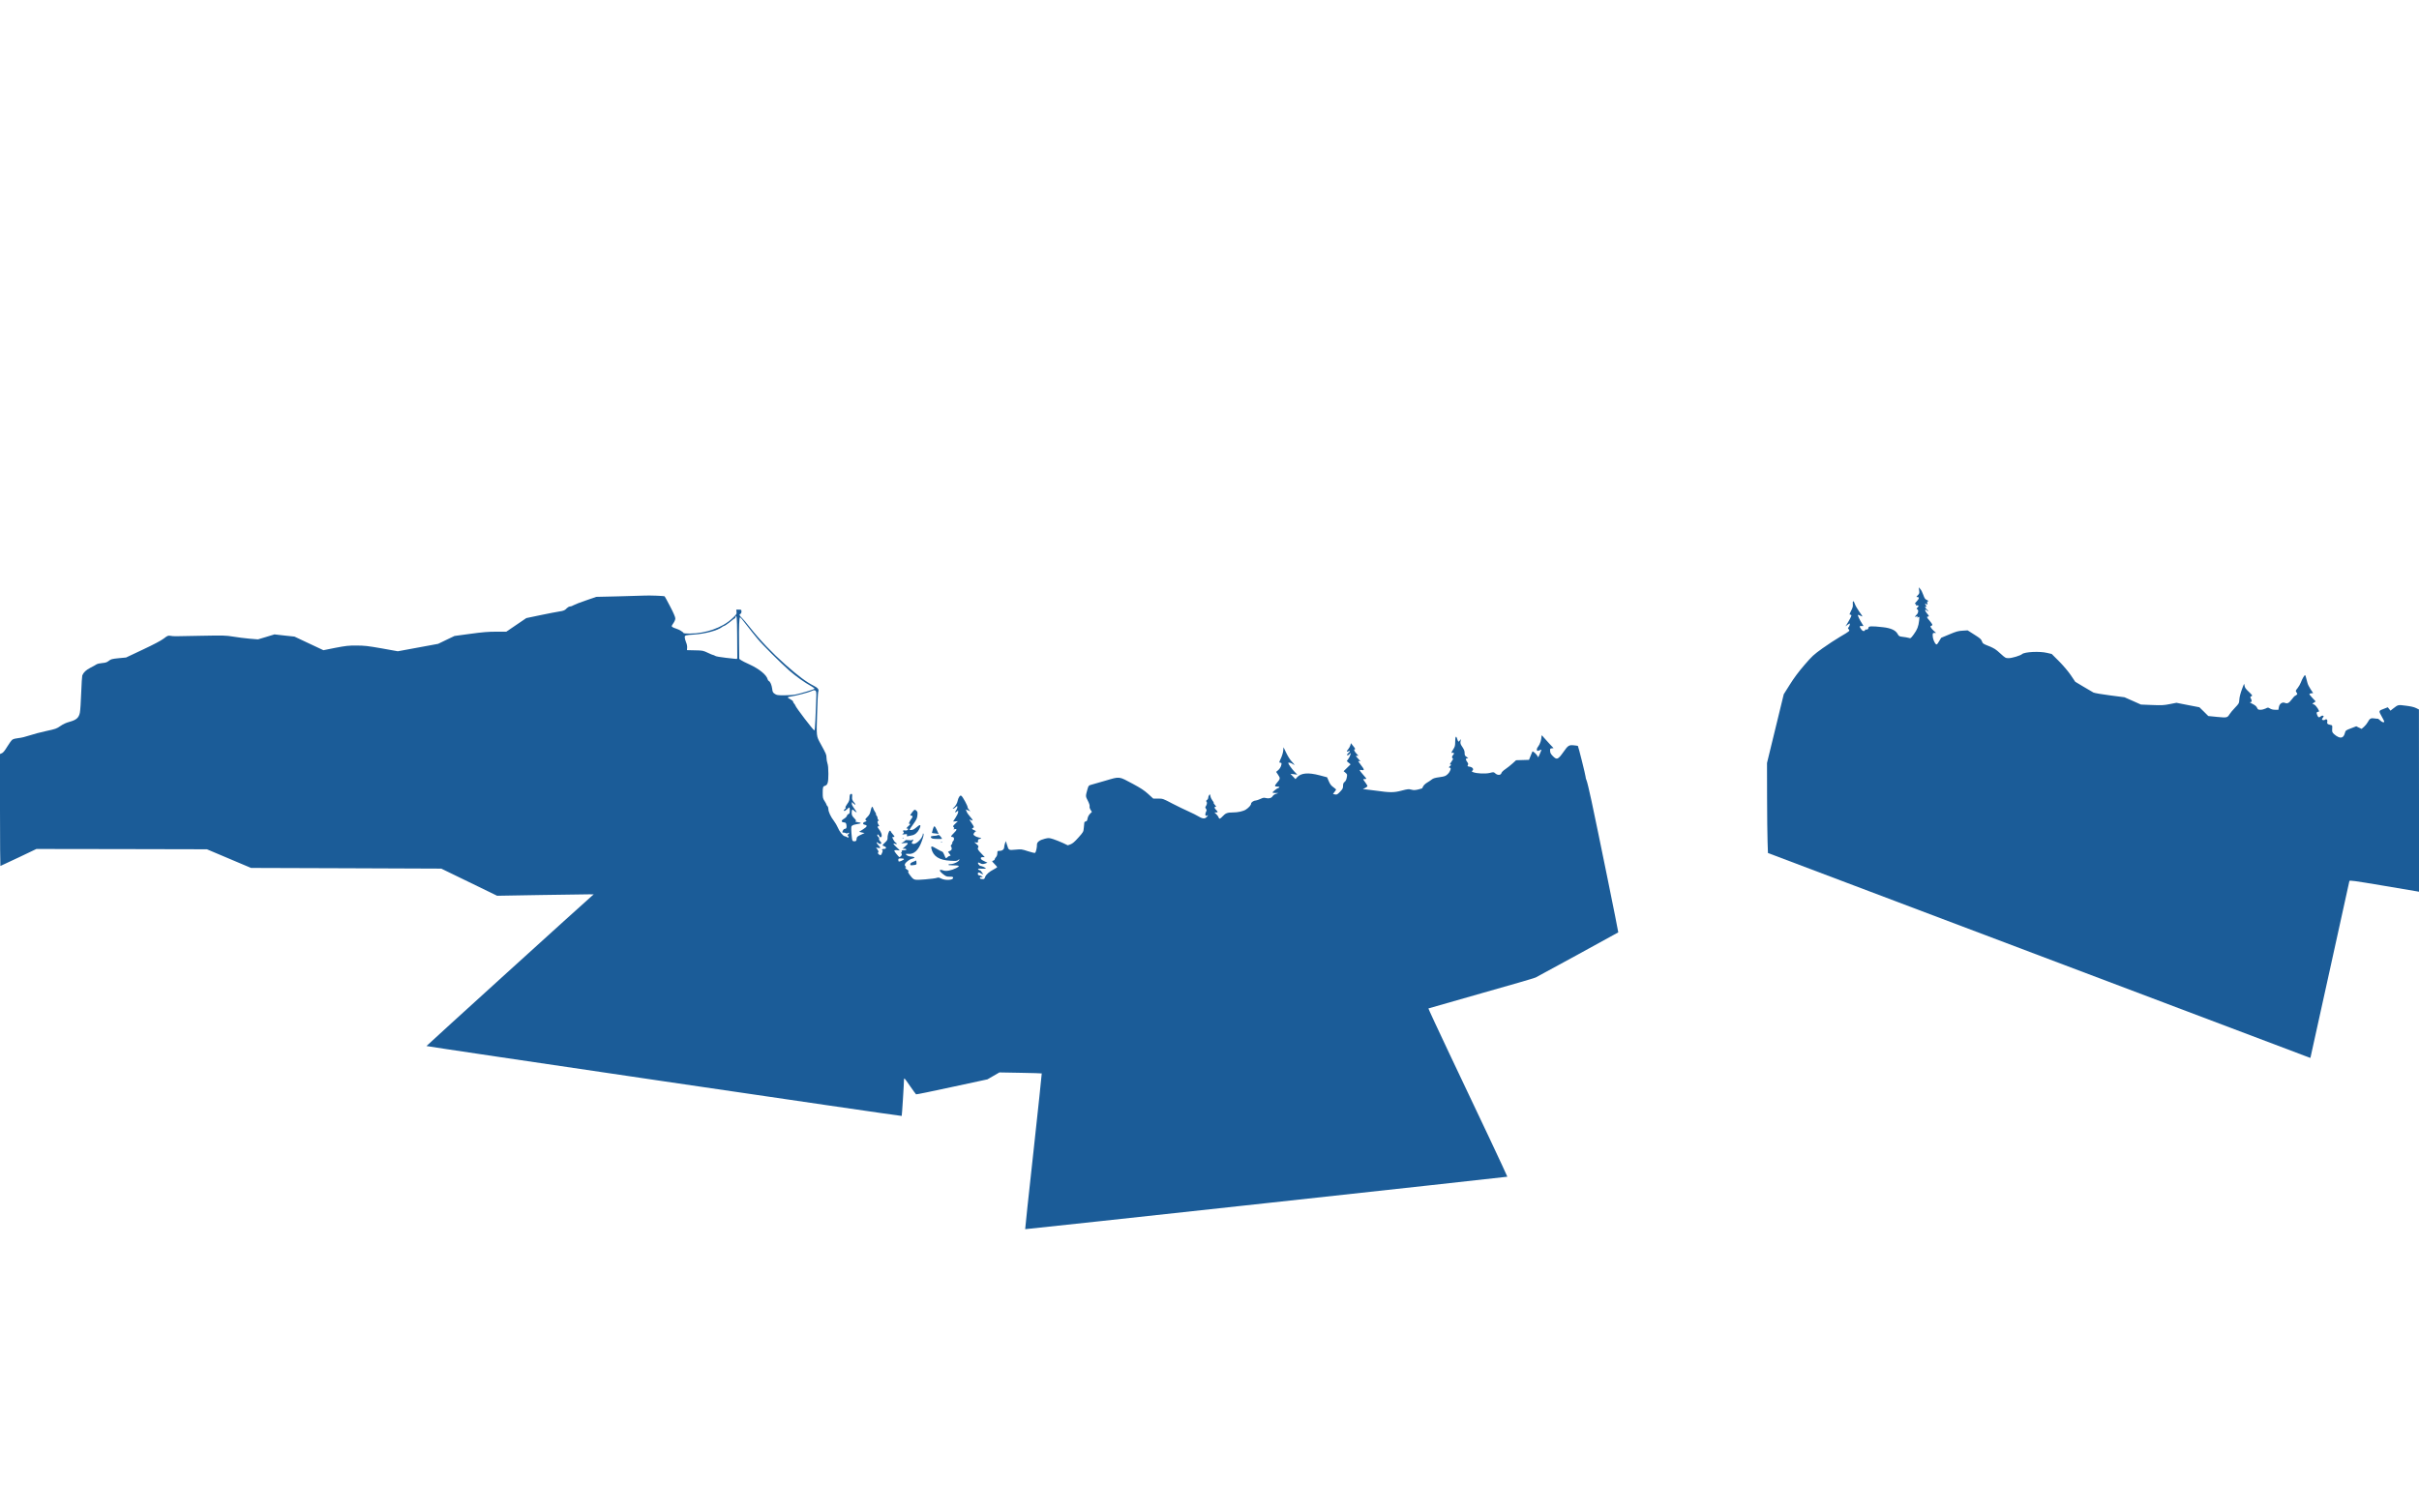
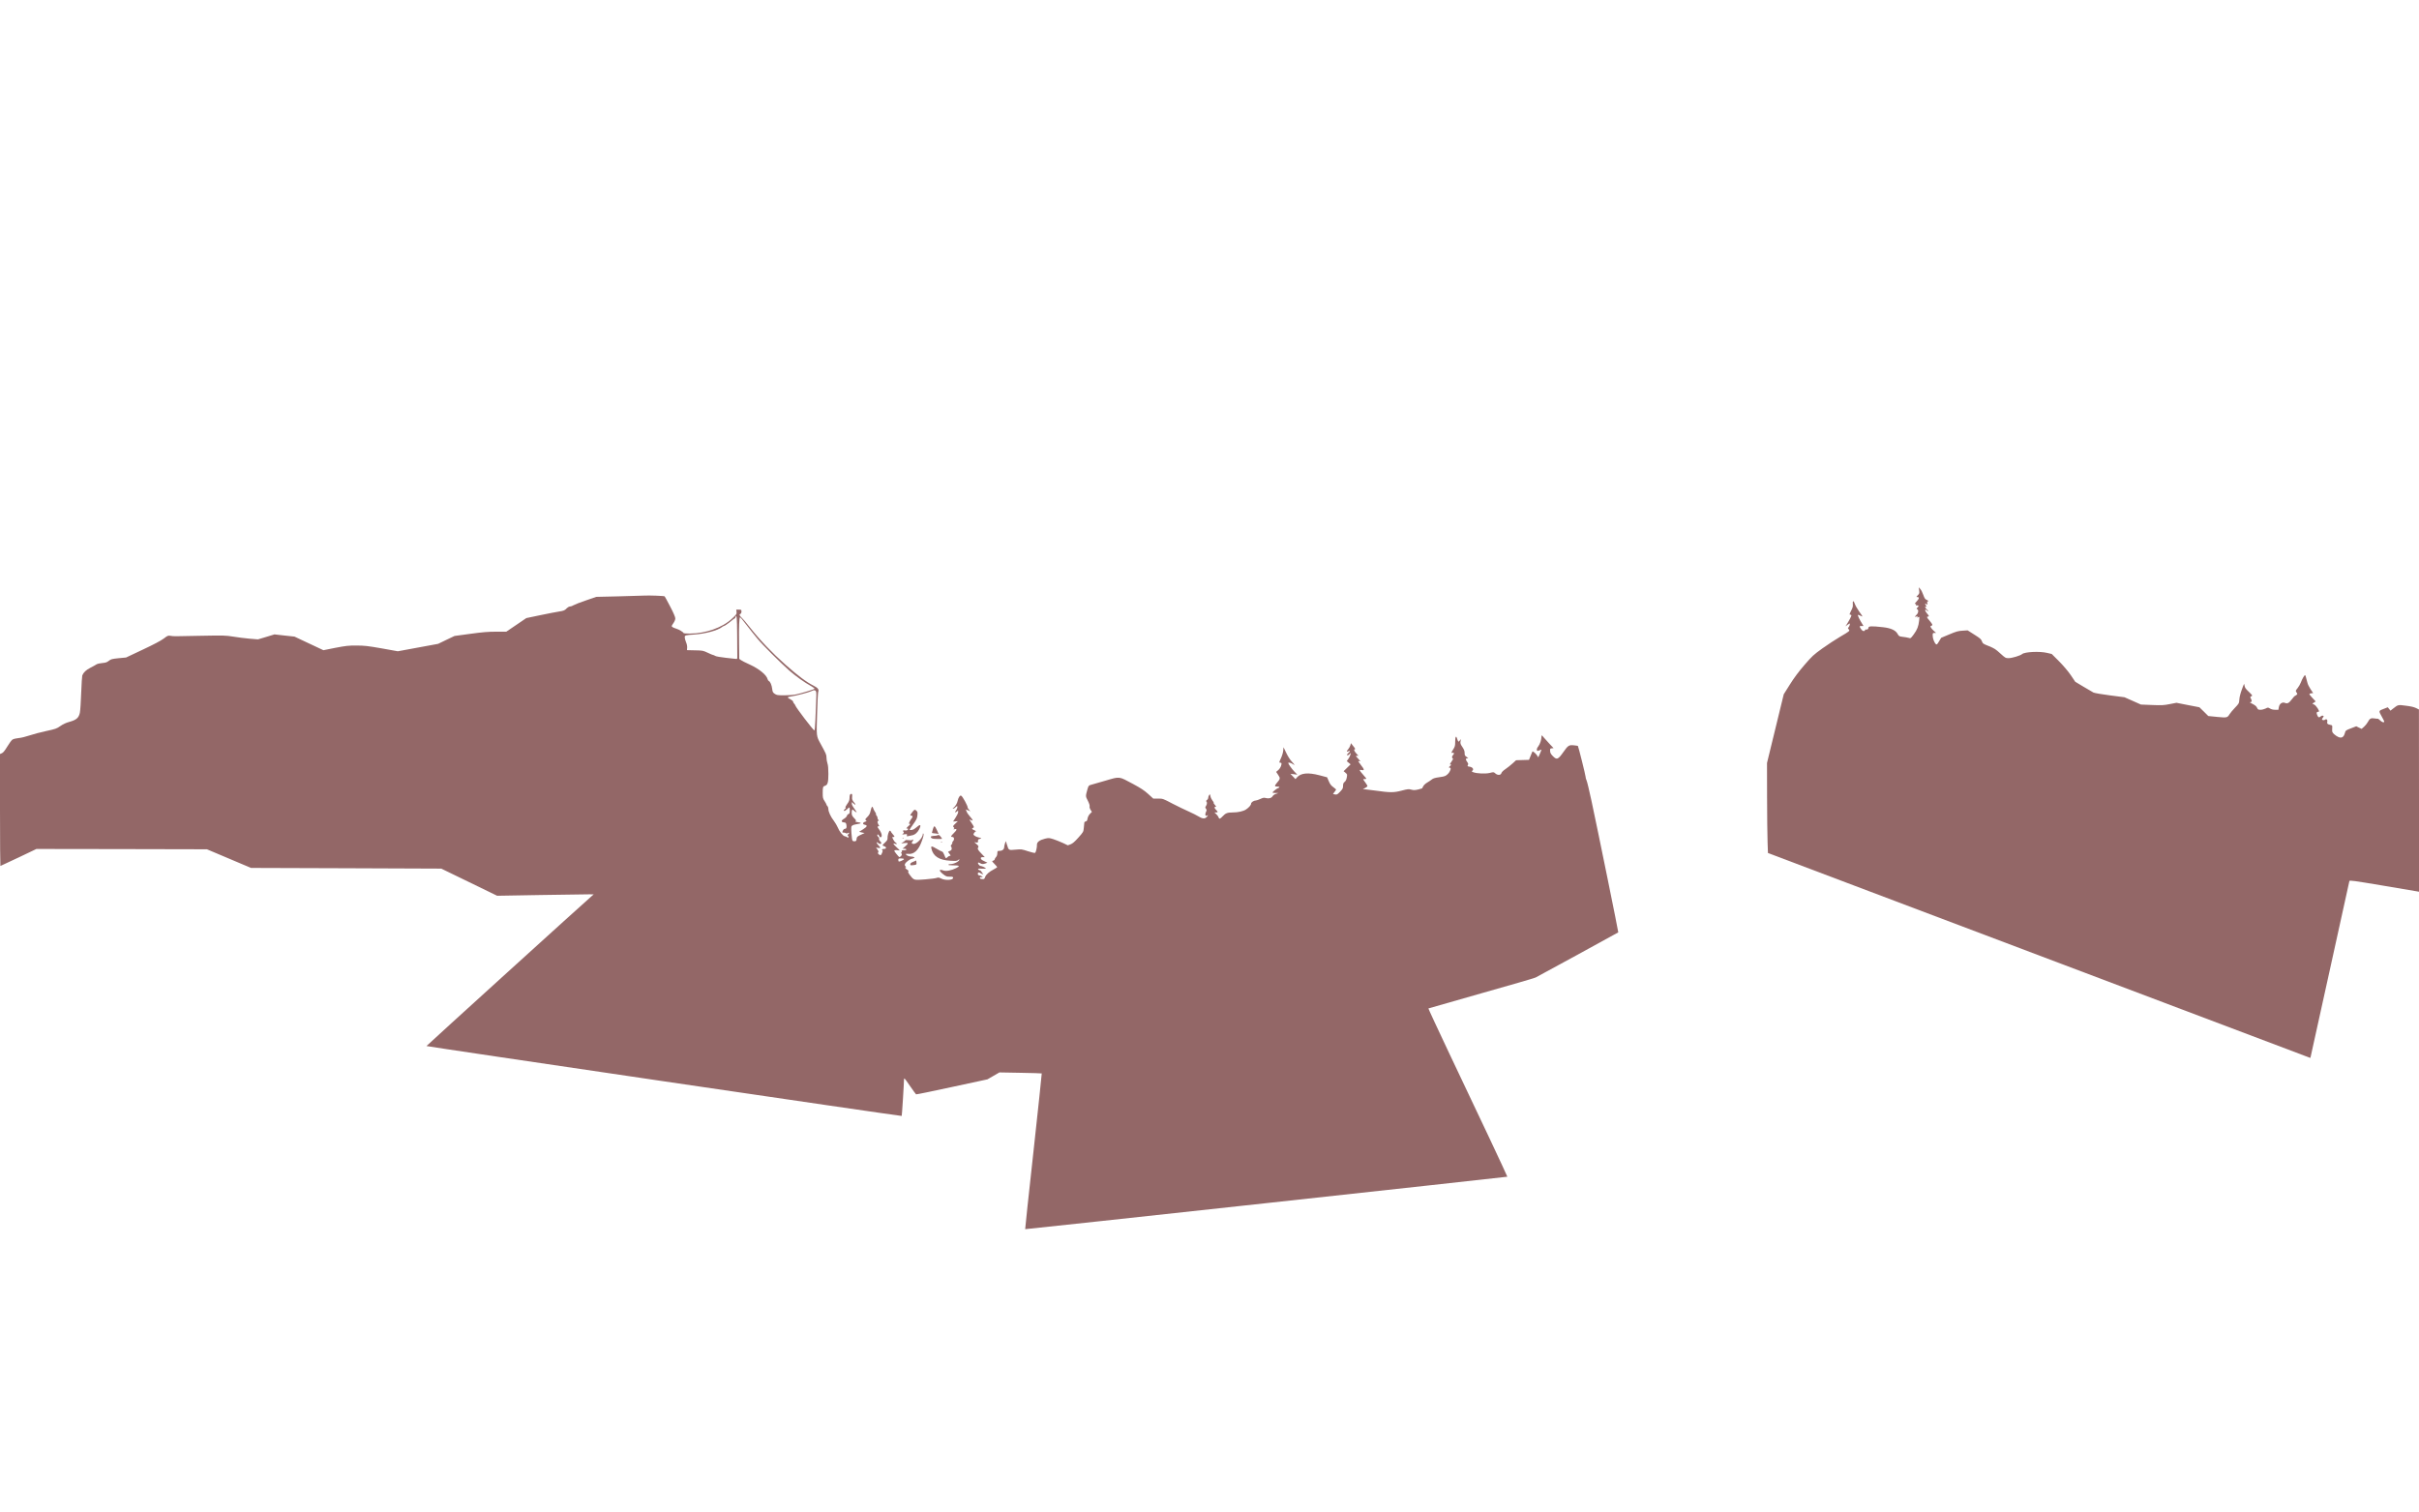
<svg xmlns="http://www.w3.org/2000/svg" version="1.0" width="3840pt" height="2400pt" viewBox="0 0 3840 2400" preserveAspectRatio="xMidYMid meet">
-   <g transform="translate(0,2400) scale(0.1,-0.1)" fill="#1b5c98" stroke="none">
+   <g transform="translate(0,2400) scale(0.1,-0.1)" fill="#936767" stroke="none">
    <path d="M30465 14626 c6 -44 4 -51 -21 -77 -27 -28 -27 -29 -6 -29 33 0 27 -29 -15 -72 -29 -30 -33 -38 -19 -38 12 0 16 -5 12 -16 -3 -9 -2 -12 5 -9 5 4 17 4 26 1 14 -6 13 -10 -6 -30 -19 -20 -20 -24 -7 -29 25 -10 20 -60 -9 -87 -31 -29 -33 -45 -3 -29 18 10 20 9 15 -5 -6 -14 -3 -15 14 -6 20 11 20 9 14 -52 -10 -93 -30 -145 -85 -220 -49 -66 -50 -67 -82 -56 -18 5 -60 13 -93 16 -56 7 -61 9 -82 47 -32 58 -106 92 -230 106 -189 21 -233 19 -233 -11 0 -18 -25 -34 -40 -25 -4 3 -10 -2 -14 -10 -10 -26 -43 -17 -65 19 -27 43 -27 46 10 46 l31 0 -26 43 c-36 56 -69 127 -63 134 3 2 19 -3 37 -12 18 -9 33 -15 35 -13 2 2 -21 36 -51 77 -29 41 -61 96 -70 123 -19 57 -38 54 -32 -6 4 -31 -2 -55 -24 -98 -33 -67 -33 -68 -13 -68 8 0 15 -6 15 -12 0 -13 -41 -91 -75 -143 l-20 -30 32 23 c17 12 33 22 36 22 10 0 -6 -50 -19 -61 -12 -10 -12 -15 3 -31 22 -25 17 -29 -137 -119 -69 -40 -194 -123 -279 -183 -143 -103 -164 -122 -288 -266 -92 -107 -163 -202 -230 -309 l-97 -154 -133 -546 -133 -546 1 -540 c1 -297 4 -618 8 -714 l6 -175 4305 -1627 4305 -1627 7 27 c4 14 142 643 308 1396 165 754 303 1377 305 1386 5 14 69 5 528 -72 287 -49 534 -90 550 -93 l27 -5 0 1447 -1 1447 -47 23 c-32 16 -87 28 -162 37 -126 16 -119 18 -204 -48 l-39 -31 -21 27 -22 27 -53 -21 c-96 -36 -95 -32 -41 -129 43 -78 46 -85 28 -88 -12 -2 -33 9 -53 28 -17 17 -36 30 -41 28 -5 -1 -28 1 -52 5 -54 9 -76 -2 -104 -57 -13 -24 -40 -58 -61 -76 l-38 -33 -43 20 -42 21 -85 -33 c-84 -32 -84 -32 -97 -79 -17 -61 -50 -80 -101 -59 -20 8 -51 29 -69 46 -31 30 -33 36 -30 87 3 53 3 54 -28 60 -48 10 -57 19 -50 52 6 32 -14 48 -38 29 -13 -11 -46 -5 -46 8 0 4 7 17 16 29 14 20 14 23 -1 28 -9 4 -24 -1 -34 -10 -27 -24 -41 -20 -57 20 -16 38 -9 53 24 54 23 0 -39 97 -72 113 l-30 14 27 18 27 18 -50 53 c-27 29 -50 57 -50 63 0 5 14 11 30 13 l30 3 -40 60 c-22 33 -45 78 -50 100 -27 105 -33 125 -39 125 -11 0 -47 -63 -66 -115 -10 -27 -34 -69 -53 -92 -33 -41 -33 -42 -16 -68 16 -24 16 -26 -2 -40 -10 -8 -22 -15 -25 -15 -4 0 -25 -24 -48 -54 -46 -61 -70 -73 -111 -56 -42 17 -86 -15 -95 -70 l-7 -40 -50 0 c-33 0 -62 7 -83 20 -32 19 -32 19 -70 0 -22 -11 -58 -20 -80 -20 -37 0 -43 4 -56 32 -10 23 -30 40 -69 60 -30 15 -50 27 -45 28 31 1 37 17 20 50 -9 17 -15 33 -13 34 2 2 11 7 21 13 16 8 10 16 -45 69 -51 48 -63 66 -68 99 -5 39 -5 38 -41 -60 -23 -61 -39 -125 -41 -162 -4 -61 -6 -64 -69 -130 -36 -38 -75 -84 -86 -103 -35 -57 -42 -58 -198 -43 l-140 14 -70 70 -71 69 -182 35 -182 36 -108 -21 c-95 -19 -127 -20 -281 -14 l-175 7 -130 58 -131 58 -232 30 c-128 16 -245 37 -261 45 -15 8 -87 50 -159 93 l-130 78 -70 104 c-44 64 -114 147 -186 220 l-117 117 -72 17 c-121 29 -359 17 -399 -19 -27 -24 -160 -64 -213 -64 -49 0 -54 3 -134 76 -72 66 -96 81 -180 115 -91 36 -97 40 -110 76 -11 33 -28 48 -120 106 l-107 68 -81 -5 c-70 -4 -101 -13 -210 -59 l-129 -54 -34 -56 c-29 -49 -36 -56 -49 -45 -25 21 -52 90 -52 136 0 39 2 42 28 42 l27 0 -37 33 c-20 17 -41 42 -47 54 -9 18 -8 23 9 28 17 5 18 10 9 28 -7 12 -27 39 -45 60 -37 40 -42 57 -19 57 22 0 19 12 -15 50 -29 35 -38 60 -21 60 5 0 14 -7 21 -15 7 -9 15 -13 18 -10 3 2 -7 16 -21 29 -30 27 -36 52 -12 42 14 -5 14 -4 0 16 -18 26 -20 47 -3 30 19 -19 29 -14 22 13 -4 15 -2 25 5 25 21 0 11 16 -16 26 -22 9 -33 24 -52 78 -13 37 -34 80 -48 94 l-24 27 6 -49z" />
    <path d="M10220 14543 c-36 -2 -220 -7 -410 -12 l-345 -8 -162 -56 c-90 -30 -178 -65 -197 -76 -18 -12 -44 -21 -58 -21 -13 0 -35 -12 -49 -26 -34 -36 -47 -42 -125 -54 -38 -6 -170 -31 -294 -57 l-225 -47 -159 -108 -159 -108 -161 0 c-127 0 -214 -7 -411 -34 l-250 -34 -130 -62 -130 -63 -320 -59 -320 -59 -256 46 c-223 39 -274 45 -400 45 -126 1 -167 -4 -335 -36 l-190 -38 -230 108 -229 108 -159 17 -159 18 -131 -40 -131 -39 -135 11 c-74 7 -191 21 -260 33 -118 19 -147 20 -515 13 -457 -10 -418 -9 -475 -1 -43 7 -48 5 -112 -44 -46 -34 -153 -91 -332 -175 l-265 -125 -118 -11 c-107 -11 -122 -15 -156 -42 -31 -24 -50 -30 -105 -35 -40 -3 -77 -12 -92 -22 -14 -10 -57 -33 -96 -53 -67 -34 -110 -75 -128 -122 -4 -11 -12 -135 -17 -275 -5 -140 -14 -282 -21 -316 -17 -81 -55 -115 -164 -145 -54 -15 -99 -35 -144 -66 -60 -42 -76 -48 -225 -80 -88 -19 -207 -50 -265 -70 -58 -20 -136 -39 -175 -42 -42 -4 -81 -14 -97 -24 -15 -10 -52 -60 -83 -112 -40 -66 -65 -97 -86 -105 l-29 -12 0 -889 c0 -489 3 -889 6 -889 3 0 133 61 289 135 l283 135 1353 -2 1354 -3 350 -148 350 -148 1510 -5 1510 -6 443 -215 444 -216 696 12 c384 6 729 11 767 11 l70 -1 -26 -22 c-96 -81 -2629 -2380 -2629 -2386 0 -7 7538 -1117 7544 -1110 4 4 36 514 36 572 0 16 4 26 10 22 5 -3 46 -60 91 -126 46 -66 86 -122 91 -125 4 -3 261 49 571 117 l562 121 95 55 95 55 334 -6 c184 -3 336 -8 338 -10 2 -2 -57 -559 -131 -1237 -75 -678 -134 -1234 -132 -1236 3 -4 7648 828 7654 833 2 1 -127 278 -286 616 -160 337 -444 937 -631 1332 -187 396 -339 722 -336 724 2 2 376 109 832 238 455 128 847 242 870 253 39 19 1304 710 1312 717 4 4 -323 1613 -425 2087 -35 163 -70 310 -79 327 -8 16 -15 42 -15 57 -1 27 -114 480 -122 489 -3 2 -32 7 -66 10 -74 8 -92 -3 -162 -104 -89 -126 -107 -132 -173 -64 -28 29 -38 47 -40 77 -2 37 0 40 26 43 l29 3 -54 57 c-29 31 -72 79 -96 106 -40 47 -42 48 -42 22 0 -51 -23 -121 -51 -157 -18 -23 -26 -44 -22 -57 5 -19 7 -19 39 -6 19 8 34 12 34 9 0 -2 -11 -30 -25 -62 l-26 -58 -20 32 c-18 28 -67 69 -73 61 -2 -2 -14 -32 -28 -68 l-26 -65 -102 -3 -103 -3 -55 -50 c-30 -28 -81 -68 -113 -90 -36 -24 -61 -49 -65 -64 -9 -35 -60 -38 -96 -6 -27 24 -27 24 -90 8 -69 -16 -206 -10 -262 12 -25 10 -27 13 -13 24 27 21 4 56 -42 63 -37 6 -39 8 -30 26 9 16 7 26 -10 49 -28 37 -27 59 2 59 20 0 19 2 -10 21 -29 18 -33 27 -33 63 0 31 -9 55 -35 94 -31 45 -35 58 -30 90 l6 37 -19 -24 c-21 -26 -24 -24 -42 33 -17 53 -30 29 -30 -56 0 -57 -4 -74 -30 -115 -35 -55 -37 -63 -10 -56 24 6 28 -18 5 -37 -18 -15 -20 -47 -2 -53 8 -3 1 -19 -21 -50 -28 -40 -31 -47 -15 -47 16 -1 15 -3 -4 -19 -27 -23 -29 -31 -7 -31 27 0 7 -61 -34 -101 -34 -32 -46 -37 -131 -49 -67 -9 -101 -19 -120 -35 -14 -12 -48 -34 -74 -50 -27 -15 -55 -41 -64 -59 -8 -17 -17 -32 -18 -34 -2 -2 -30 -10 -64 -18 -50 -11 -70 -12 -107 -2 -41 11 -57 10 -156 -16 -121 -32 -183 -32 -408 0 -58 8 -112 15 -120 15 -8 0 -31 3 -50 6 l-35 5 34 16 c19 10 36 22 38 28 2 6 -12 32 -32 58 -19 25 -35 48 -35 51 0 3 11 5 25 5 14 0 25 3 25 6 0 3 -21 29 -46 57 -25 28 -49 58 -55 68 -8 16 -5 17 26 12 47 -8 46 7 -10 78 -25 32 -45 60 -45 62 0 3 10 3 23 0 18 -5 13 3 -23 41 -41 43 -43 46 -20 46 l24 0 -26 28 c-39 42 -52 70 -32 74 12 2 7 14 -23 50 l-38 48 -8 -32 c-5 -18 -20 -45 -33 -61 -30 -35 -31 -52 -3 -37 33 18 37 0 5 -25 -17 -14 -26 -28 -21 -35 5 -8 14 -5 32 12 l26 23 -7 -30 c-4 -16 -18 -46 -32 -65 l-25 -35 30 -26 31 -25 -56 -55 -55 -54 30 -25 c28 -24 29 -27 20 -75 -6 -34 -17 -57 -34 -70 -20 -16 -25 -30 -25 -64 0 -37 -6 -49 -47 -92 -44 -45 -51 -49 -81 -43 l-32 7 25 33 c14 18 25 35 25 38 0 2 -20 19 -44 37 -34 24 -52 47 -72 94 l-27 63 -117 31 c-186 49 -300 38 -363 -34 l-22 -26 -40 42 -40 42 54 -6 55 -7 -46 48 c-40 41 -98 122 -98 137 0 13 45 3 71 -16 41 -29 36 -16 -16 40 -26 27 -63 86 -87 137 l-43 89 -5 -55 c-3 -31 -19 -84 -37 -122 -28 -60 -30 -68 -14 -68 27 0 30 -8 17 -50 -7 -23 -26 -52 -45 -68 l-33 -28 32 -48 c37 -54 35 -63 -27 -135 -35 -42 -31 -51 23 -51 30 0 31 -16 2 -24 -22 -6 -88 -60 -88 -71 0 -3 21 -5 48 -6 l47 -1 -38 -12 c-23 -7 -46 -23 -55 -38 -18 -31 -62 -42 -110 -29 -27 8 -42 5 -85 -15 -29 -13 -60 -24 -70 -24 -33 0 -77 -29 -77 -51 0 -22 -37 -64 -82 -93 -41 -27 -125 -46 -205 -46 -89 0 -118 -11 -164 -61 -42 -45 -55 -48 -65 -17 -4 13 -20 35 -36 50 l-30 28 26 0 c33 0 33 10 1 40 -29 27 -33 50 -8 50 13 0 11 6 -10 28 -15 16 -24 31 -21 35 4 3 -5 20 -19 36 -13 16 -28 47 -32 68 -6 35 -8 37 -21 18 -8 -10 -14 -29 -14 -41 0 -13 -9 -29 -21 -37 -13 -9 -16 -17 -10 -22 16 -9 13 -47 -5 -73 -13 -20 -14 -24 0 -43 13 -20 13 -25 0 -51 -8 -16 -12 -38 -9 -48 5 -17 10 -18 27 -9 20 11 20 11 2 -14 -31 -41 -68 -42 -133 -3 -31 19 -103 55 -161 81 -58 25 -174 82 -258 125 -151 80 -153 80 -229 80 l-76 0 -81 74 c-63 57 -117 92 -241 159 -230 123 -203 120 -435 52 -107 -32 -212 -62 -233 -67 -34 -10 -38 -15 -52 -62 -34 -122 -34 -116 3 -189 22 -43 32 -75 29 -89 -4 -13 2 -35 15 -56 l21 -33 -31 -32 c-20 -21 -33 -47 -38 -74 -5 -32 -11 -43 -28 -45 -11 -2 -22 -10 -23 -18 -1 -8 -5 -45 -8 -82 -6 -67 -7 -68 -86 -157 -60 -67 -91 -94 -124 -107 l-44 -16 -78 37 c-43 20 -111 47 -150 60 -70 22 -75 22 -135 8 -85 -21 -129 -54 -127 -96 2 -37 -15 -115 -28 -128 -6 -6 -52 5 -114 25 -101 33 -106 34 -199 25 -110 -10 -107 -12 -135 78 l-18 58 -13 -35 c-7 -19 -13 -47 -13 -61 -1 -35 -30 -59 -73 -59 -34 0 -35 -1 -36 -40 -1 -25 -9 -47 -22 -60 -11 -11 -20 -27 -20 -35 0 -8 -11 -17 -24 -21 -23 -5 -23 -7 20 -51 24 -25 44 -48 44 -51 0 -4 -24 -19 -53 -35 -75 -39 -124 -82 -139 -123 -11 -32 -15 -35 -48 -32 -23 2 -35 8 -35 18 0 10 8 14 25 12 24 -3 24 -2 6 13 -11 8 -28 15 -38 15 -22 0 -35 27 -20 42 8 8 18 6 36 -6 14 -9 31 -16 38 -16 9 0 10 3 2 8 -6 4 -16 17 -23 30 -6 12 -18 22 -25 22 -8 0 -19 7 -26 15 -11 13 -4 14 54 12 36 -1 66 0 66 4 0 9 -64 39 -83 39 -18 0 -49 39 -41 52 3 5 17 2 30 -6 27 -19 52 -20 91 -5 l28 11 -52 25 c-37 17 -53 30 -53 44 0 15 7 19 32 19 l31 0 -56 59 c-58 60 -64 74 -47 101 7 11 1 22 -27 46 l-37 31 30 -4 c27 -4 30 -2 29 23 0 24 5 29 30 34 34 6 26 14 -25 24 -19 4 -46 16 -59 26 -22 19 -23 21 -7 45 9 14 22 25 29 26 6 0 -5 7 -25 16 -40 16 -47 27 -23 37 22 8 19 18 -20 76 -41 61 -42 64 -14 50 42 -23 38 -3 -9 50 -27 30 -54 69 -59 87 l-11 31 36 -15 37 -15 -22 24 c-13 13 -23 32 -23 42 0 23 -74 159 -96 177 -14 11 -19 10 -35 -10 -10 -12 -21 -39 -25 -59 -8 -44 -38 -96 -67 -117 -16 -11 -17 -15 -6 -15 9 0 24 9 34 20 10 11 22 20 28 20 13 0 -1 -51 -20 -73 -22 -24 -8 -34 17 -12 20 18 20 17 20 -9 0 -15 -18 -54 -40 -87 -22 -33 -40 -61 -40 -63 0 -1 17 0 38 2 l37 3 -41 -40 c-38 -36 -40 -41 -25 -56 14 -14 14 -17 1 -26 -11 -8 -9 -9 12 -5 45 10 41 -11 -11 -62 -50 -49 -54 -62 -20 -62 26 0 32 -41 9 -65 -11 -12 -17 -24 -13 -28 3 -4 -2 -16 -12 -28 -12 -12 -15 -23 -9 -27 5 -4 11 -19 12 -33 1 -20 -6 -29 -29 -40 l-30 -14 20 -27 c25 -31 26 -38 6 -38 -8 0 -24 -9 -36 -21 -25 -25 -25 -24 -49 37 -10 27 -25 50 -34 52 -9 2 -47 21 -84 43 -83 49 -96 50 -87 7 27 -124 123 -186 303 -195 89 -5 105 -4 122 12 11 10 20 14 20 8 0 -29 -84 -73 -141 -73 -15 0 -31 -4 -34 -10 -4 -6 22 -10 72 -10 107 0 119 -11 51 -44 -77 -38 -159 -53 -201 -38 -75 27 -78 -1 -6 -58 45 -36 57 -40 105 -40 46 0 54 -3 54 -19 0 -37 -126 -44 -191 -10 -34 17 -46 19 -68 10 -14 -6 -97 -17 -184 -24 -181 -14 -178 -15 -240 65 -28 36 -36 53 -28 61 7 7 2 16 -19 29 -30 18 -40 38 -18 38 6 0 4 6 -6 13 -26 19 -13 52 36 88 23 16 45 29 49 29 4 0 20 5 36 11 22 8 24 12 13 19 -8 6 -31 10 -50 10 -34 0 -80 22 -80 39 0 4 15 5 34 3 94 -11 167 56 219 202 25 69 33 105 27 115 -8 14 -9 14 -10 -2 -1 -57 -93 -157 -146 -157 -31 0 -39 17 -18 41 18 20 12 41 -7 22 -6 -6 -28 -7 -55 -3 -25 4 -47 3 -50 -2 -4 -5 -20 -19 -38 -30 l-31 -20 53 6 c65 8 68 -5 10 -54 l-41 -36 28 0 c15 1 30 -5 32 -11 3 -9 -8 -13 -36 -13 -32 0 -39 -3 -35 -15 4 -8 1 -15 -5 -15 -9 0 -9 -5 -1 -21 9 -16 8 -25 -6 -40 -9 -10 -21 -19 -25 -19 -5 0 -27 23 -50 52 -36 46 -39 53 -23 58 10 4 34 3 52 -1 34 -7 33 -7 -24 47 -60 55 -66 72 -21 55 21 -8 25 -7 21 4 -3 7 -12 16 -19 19 -8 3 -23 23 -35 46 -20 40 -20 40 0 40 27 0 25 6 -10 47 -16 18 -30 38 -30 43 0 6 -6 10 -14 10 -16 0 -41 -82 -37 -122 1 -20 -8 -36 -38 -64 -23 -20 -41 -41 -41 -45 0 -4 13 -12 30 -17 38 -14 31 -42 -11 -42 -16 0 -29 -4 -29 -10 0 -5 4 -10 9 -10 12 0 -14 -73 -29 -78 -6 -2 -20 4 -31 13 -14 14 -16 21 -8 31 8 10 5 21 -12 45 l-23 32 32 -6 c44 -9 46 3 6 42 -33 34 -38 66 -5 37 21 -20 51 -21 51 -3 0 8 -9 22 -20 32 -12 11 -18 25 -15 36 3 10 0 21 -8 26 -20 12 -29 43 -12 43 7 0 16 -9 20 -19 9 -30 34 -34 41 -7 6 24 -13 71 -47 115 -23 29 -24 41 -3 41 15 0 15 2 0 25 -18 27 -22 70 -6 60 6 -3 10 -2 10 4 0 5 -4 13 -10 16 -5 3 -10 17 -10 29 0 13 -7 29 -15 36 -8 7 -12 16 -9 21 3 5 -4 23 -16 39 -12 17 -25 42 -28 55 -12 42 -26 29 -41 -36 -10 -48 -21 -69 -53 -101 -36 -36 -38 -41 -22 -52 15 -12 14 -14 -14 -24 -41 -14 -42 -41 -2 -48 45 -10 36 -30 -31 -73 l-62 -39 44 -10 44 -9 -62 -29 c-56 -27 -62 -32 -65 -64 -2 -29 -7 -35 -29 -38 -14 -2 -30 3 -36 10 -6 7 -13 61 -17 120 -6 104 -5 108 17 122 12 8 46 17 74 21 70 9 75 22 11 30 -36 5 -47 10 -36 16 13 7 9 16 -23 49 -33 35 -39 47 -39 85 0 49 11 63 31 39 7 -8 22 -20 33 -26 20 -11 20 -11 2 18 -10 16 -30 44 -43 62 -13 18 -23 42 -21 55 l3 22 23 -23 c30 -30 43 -20 15 11 -33 36 -41 58 -36 97 6 40 -4 54 -27 40 -8 -5 -14 -27 -14 -57 -1 -40 -8 -59 -38 -100 -24 -34 -33 -53 -25 -57 8 -3 4 -11 -12 -24 -17 -14 -20 -21 -11 -27 7 -4 24 5 44 24 18 17 35 31 39 31 4 0 7 -22 7 -49 0 -41 -4 -51 -20 -56 -11 -3 -23 -17 -26 -29 -3 -13 -23 -33 -45 -46 -49 -27 -49 -54 -2 -58 28 -3 33 -8 39 -38 8 -43 0 -64 -24 -64 -10 0 -24 -11 -30 -25 -16 -34 -16 -35 11 -35 12 0 29 -4 37 -10 9 -5 19 -5 27 2 8 6 17 8 21 4 4 -4 -2 -15 -13 -23 -14 -11 -16 -17 -7 -20 13 -5 17 -33 4 -33 -4 0 -12 4 -18 9 -5 5 -20 11 -34 13 -29 4 -86 76 -114 145 -11 26 -37 70 -58 98 -51 66 -88 146 -88 188 0 19 -7 40 -15 47 -8 7 -15 18 -15 24 0 6 -14 31 -30 56 -27 41 -30 52 -30 130 0 93 4 104 38 114 41 13 52 54 52 189 0 85 -5 138 -15 167 -8 23 -15 64 -15 89 0 48 -5 60 -94 222 -68 124 -66 113 -55 477 5 180 13 336 18 347 15 36 -5 63 -71 96 -118 60 -243 153 -446 332 -216 191 -410 395 -570 598 -53 68 -112 137 -129 152 -36 31 -42 52 -18 61 9 3 15 18 15 36 0 29 -2 30 -41 30 l-41 0 4 -36 c4 -33 0 -40 -71 -106 -154 -144 -420 -238 -673 -238 -54 0 -98 4 -98 9 0 13 -71 56 -115 69 -22 6 -49 18 -59 25 -18 13 -18 16 12 60 20 28 32 58 32 78 0 21 -28 87 -81 188 -45 86 -84 159 -88 162 -8 8 -245 17 -331 12z m1482 -633 c1 -170 2 -325 2 -342 1 -24 -3 -32 -14 -31 -8 1 -82 9 -165 18 -88 10 -159 22 -172 31 -12 8 -27 14 -33 14 -6 0 -45 16 -86 36 -73 34 -80 36 -202 38 l-127 3 3 40 c2 23 -5 58 -18 87 -11 26 -20 61 -20 76 0 33 5 35 153 45 173 12 368 64 436 117 13 10 27 18 32 18 8 0 64 36 89 58 48 40 76 62 82 62 4 0 10 9 13 20 19 60 25 -4 27 -290z m123 199 c39 -50 89 -115 112 -143 23 -28 64 -78 90 -111 64 -80 360 -376 500 -500 105 -92 240 -189 355 -253 26 -15 48 -32 48 -37 0 -10 -212 -75 -308 -94 -29 -6 -106 -11 -171 -11 -106 0 -121 2 -152 23 -30 20 -35 30 -41 80 -8 61 -31 115 -53 123 -7 3 -16 16 -19 28 -17 70 -135 166 -286 235 -63 28 -126 60 -140 71 l-25 19 -3 258 c-4 252 3 403 17 403 4 0 38 -41 76 -91z m1131 -1095 c4 -14 4 -80 0 -147 -3 -67 -9 -200 -12 -295 -5 -121 -10 -172 -18 -169 -19 6 -290 361 -300 394 -4 11 -13 27 -21 33 -8 7 -15 20 -15 29 0 9 -19 25 -41 37 -23 11 -42 24 -43 30 0 5 22 12 49 15 66 8 293 67 325 85 41 22 69 18 76 -12z m1394 -2655 c0 -10 -59 -39 -80 -39 -5 0 -10 11 -10 25 0 23 4 25 45 25 25 0 45 -5 45 -11z" />
    <path d="M14510 11137 c-16 -13 -60 -73 -60 -82 0 -3 6 -5 14 -5 24 0 29 -20 12 -39 -10 -10 -25 -35 -35 -55 -15 -29 -16 -36 -5 -36 21 0 17 -9 -16 -37 -27 -22 -43 -52 -21 -38 5 3 12 1 15 -4 10 -15 -22 -34 -47 -27 -30 7 -41 -3 -25 -22 10 -11 8 -17 -7 -29 -19 -14 -17 -15 23 -10 40 5 43 4 39 -15 -5 -16 -2 -19 16 -15 12 3 40 9 62 13 46 7 89 43 116 96 36 70 21 87 -33 39 -18 -15 -43 -33 -55 -40 -24 -12 -63 -15 -63 -3 0 4 27 43 59 88 49 69 59 89 64 136 5 49 3 59 -16 76 -18 16 -25 18 -37 9z" />
    <path d="M14810 10838 c-6 -24 -13 -49 -15 -55 -3 -8 5 -13 19 -13 13 0 37 -3 55 -6 l31 -6 -27 61 c-14 33 -32 61 -39 61 -7 0 -18 -19 -24 -42z" />
    <path d="M14890 10740 c-8 -6 -31 -10 -50 -11 -19 0 -43 -4 -53 -7 -15 -6 -15 -10 -5 -24 10 -13 31 -18 91 -19 42 -1 79 0 81 2 2 2 -8 18 -23 36 -20 24 -30 29 -41 23z" />
    <path d="M14328 10693 c7 -3 16 -2 19 1 4 3 -2 6 -13 5 -11 0 -14 -3 -6 -6z" />
    <path d="M14938 10623 c7 -3 16 -2 19 1 4 3 -2 6 -13 5 -11 0 -14 -3 -6 -6z" />
    <path d="M14498 10317 c-35 -14 -48 -25 -48 -40 0 -17 5 -19 45 -14 55 6 57 7 53 44 l-3 30 -47 -20z" />
  </g>
</svg>
